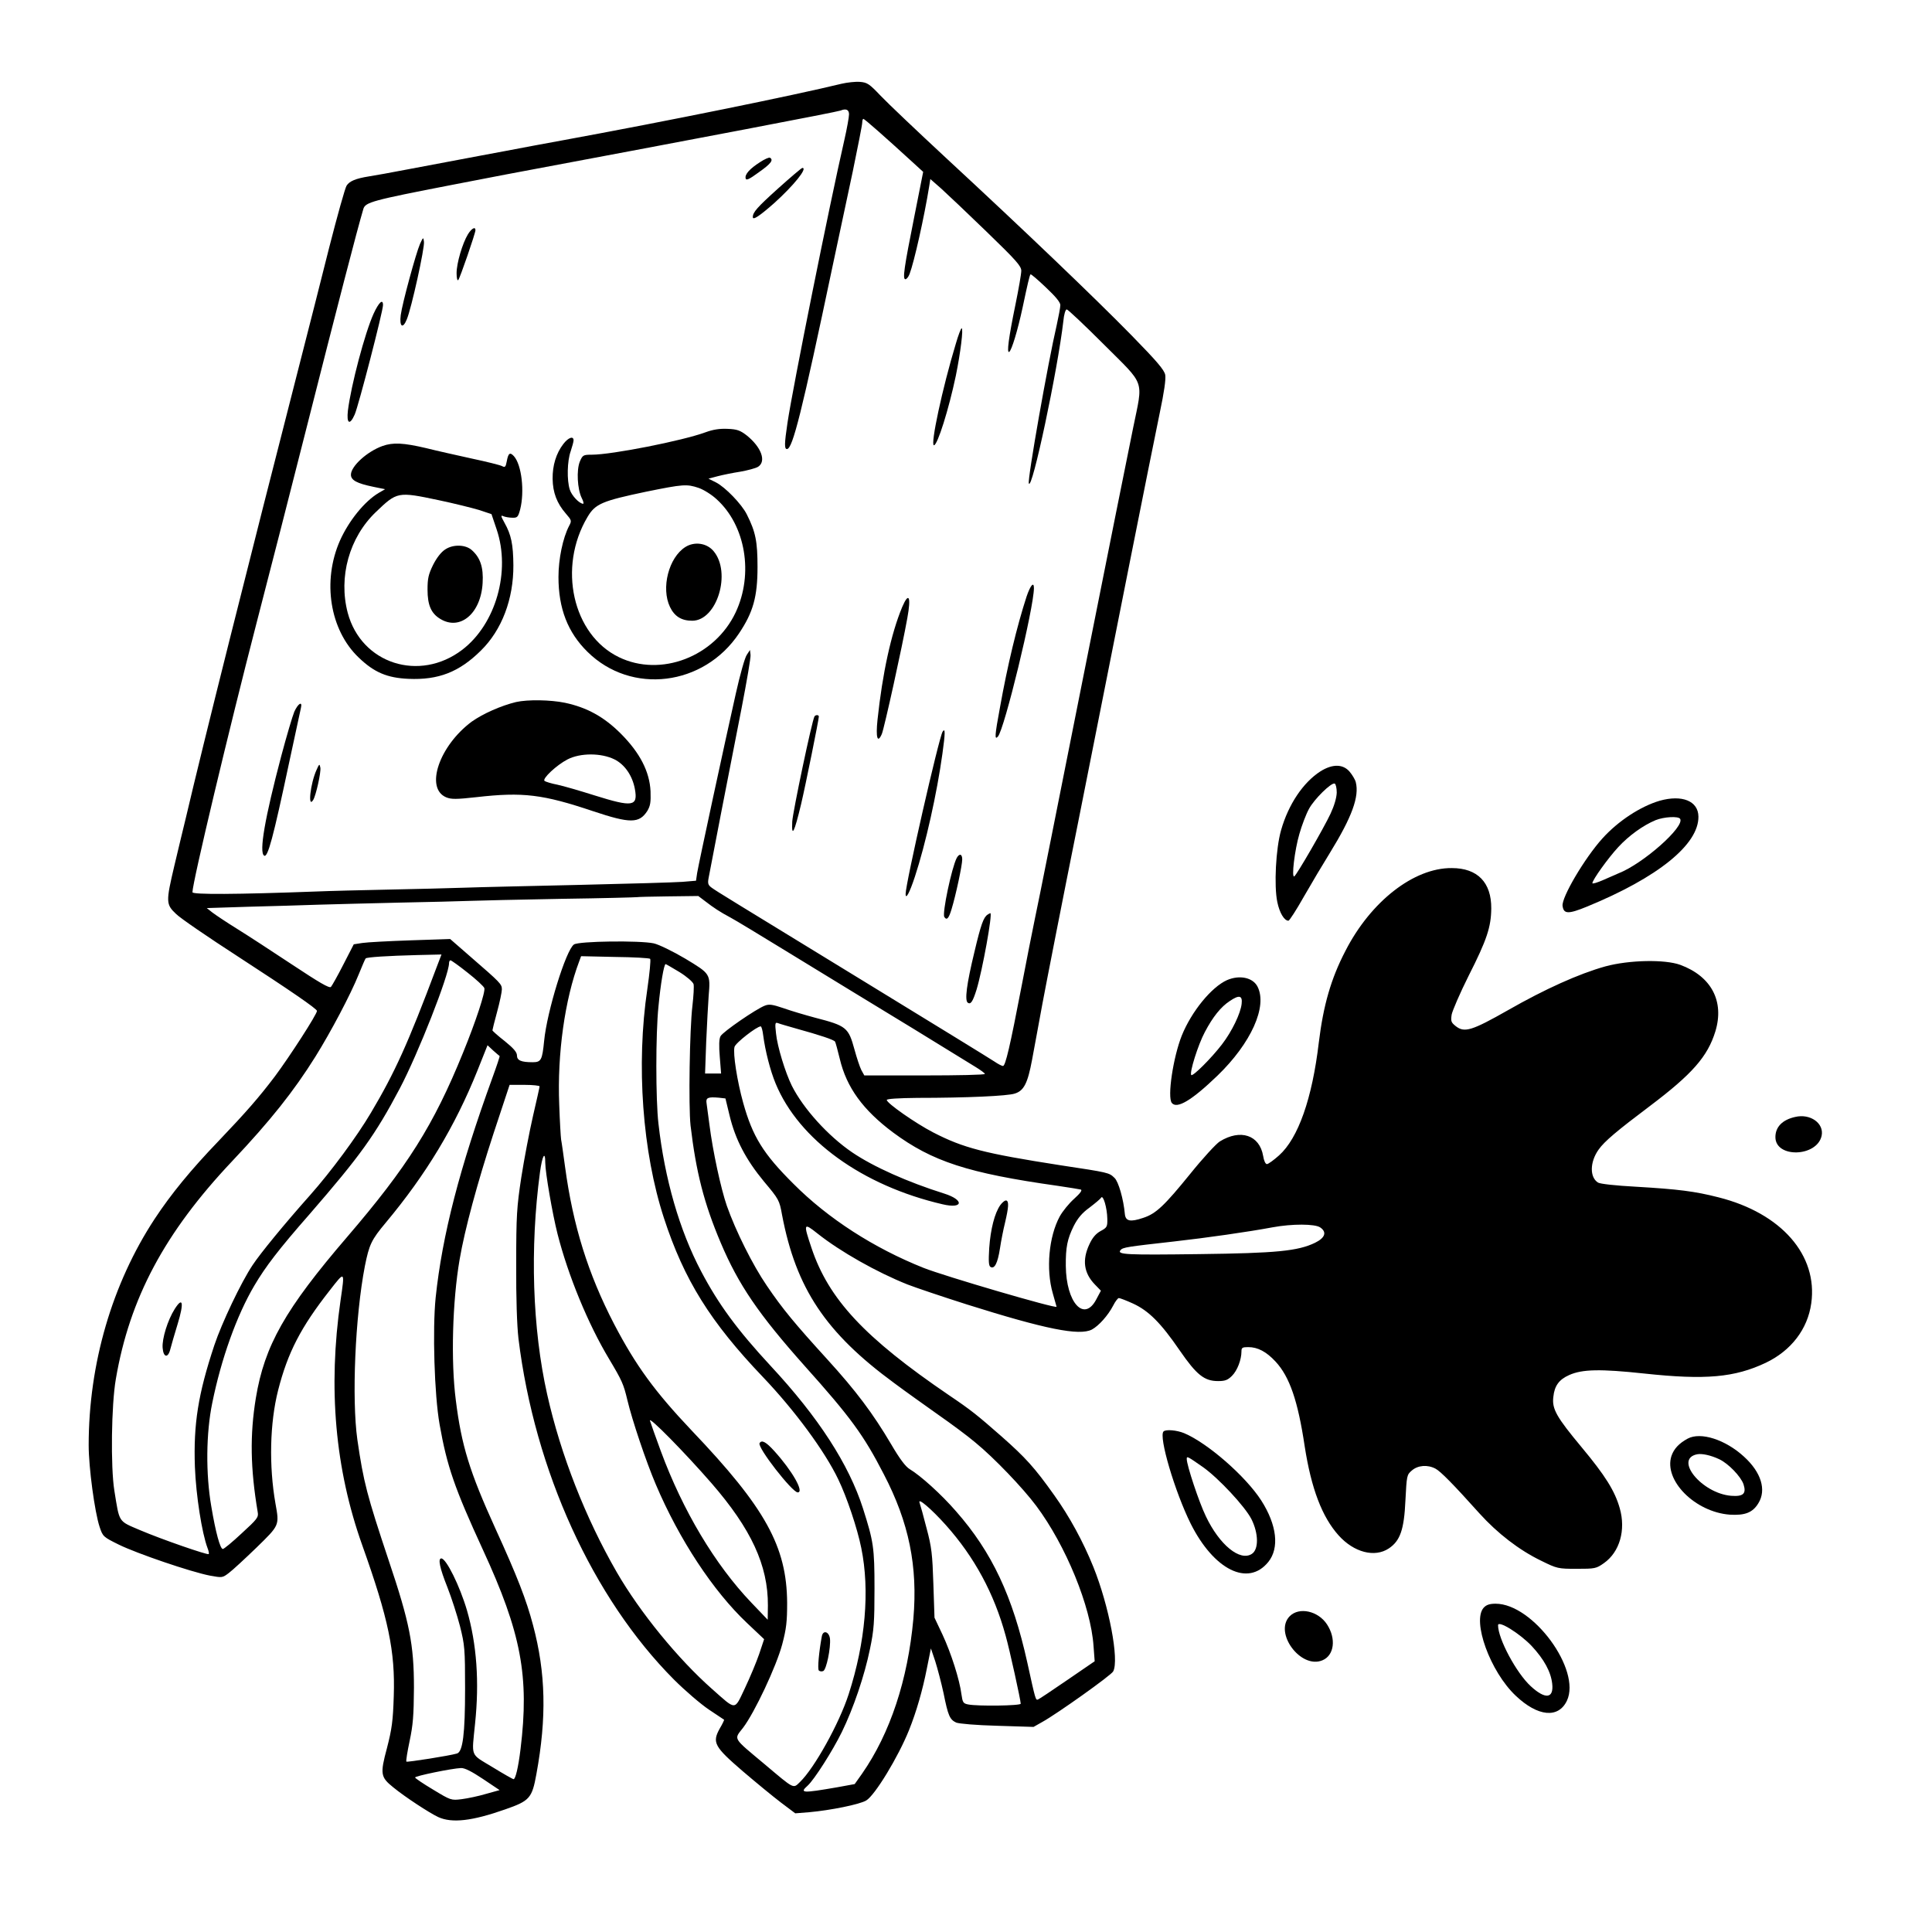
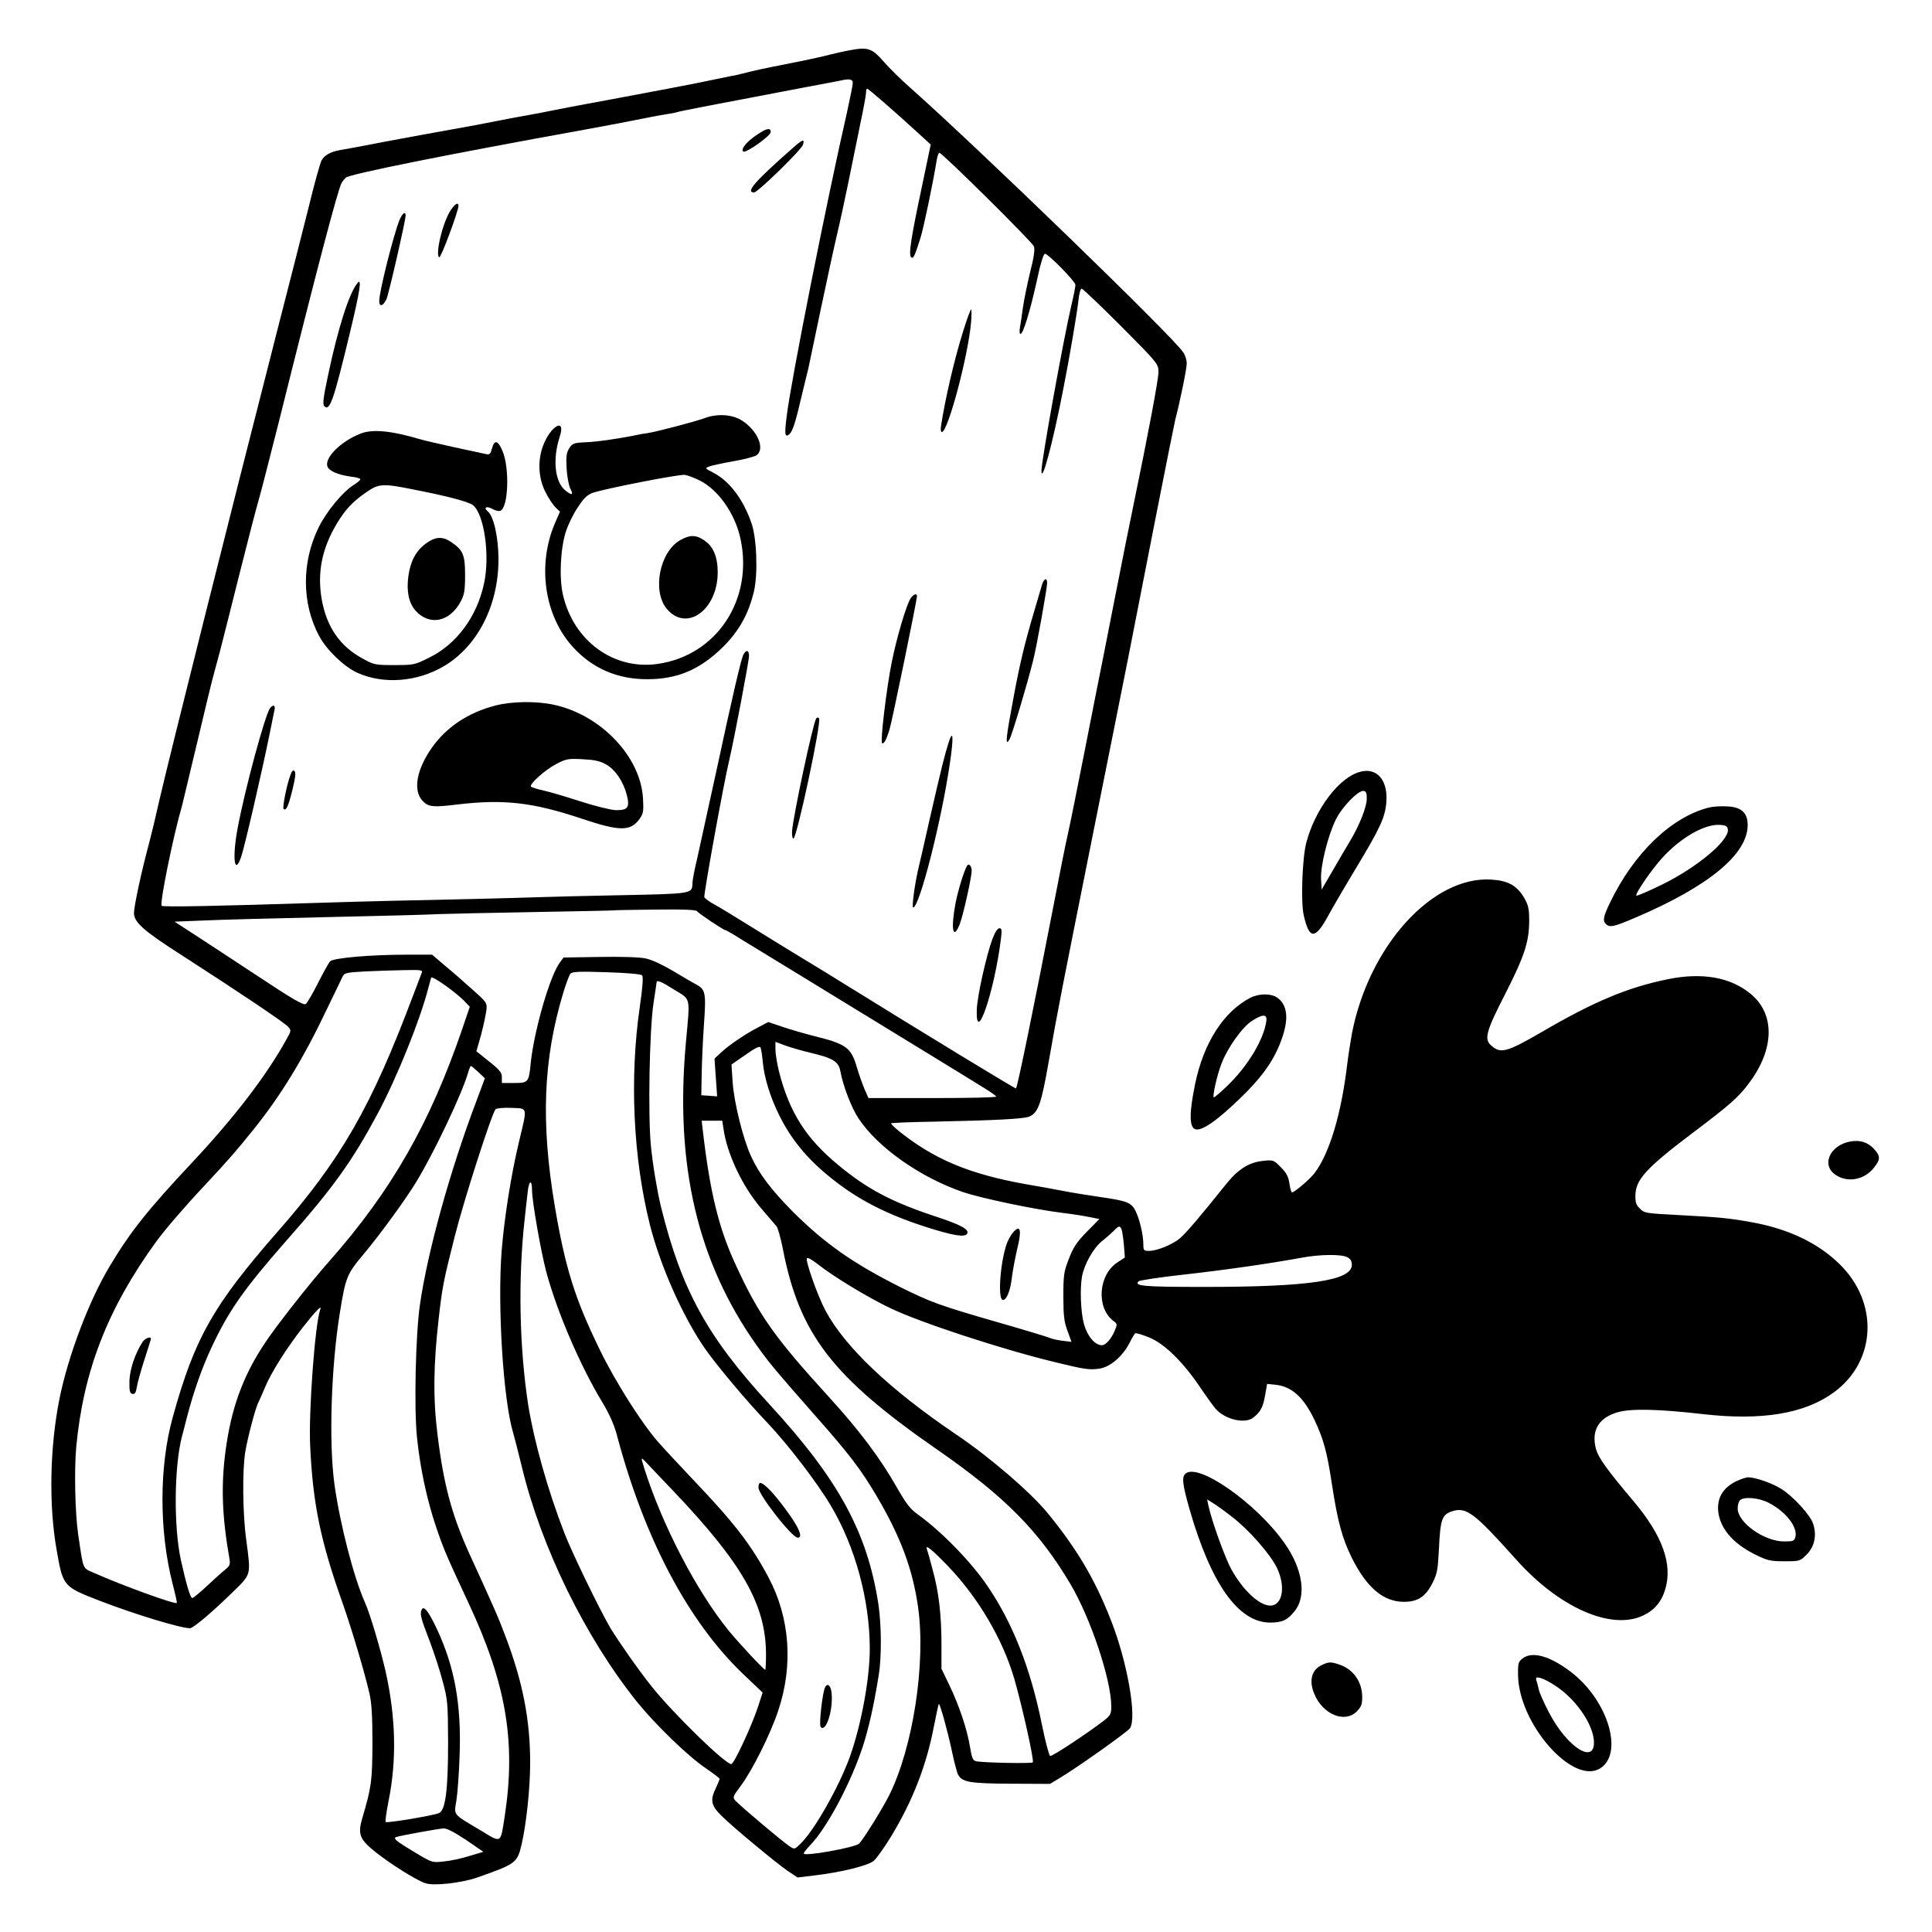
<svg xmlns="http://www.w3.org/2000/svg" version="1.0" width="1024pt" height="1024pt" viewBox="0 0 1024 1024" preserveAspectRatio="xMidYMid meet">
  <g transform="translate(0,1024) scale(0.1,-0.1)" fill="#000000" stroke="none">
-     <path d="M4460 9796 c-255 -62 -917 -197 -1485 -301 -77 -14 -212 -39 -300 -56 -88 -16 -196 -37 -240 -45 -44 -8 -161 -30 -260 -49 -99 -19 -198 -37 -220 -40 -69 -11 -103 -25 -118 -49 -8 -12 -49 -159 -92 -327 -42 -167 -108 -428 -147 -579 -287 -1120 -520 -2048 -613 -2445 -15 -60 -42 -175 -61 -254 -45 -191 -45 -204 9 -255 23 -23 171 -124 327 -225 274 -178 420 -278 420 -289 0 -18 -144 -241 -223 -347 -84 -111 -152 -189 -298 -342 -148 -154 -252 -281 -339 -413 -226 -344 -350 -769 -350 -1200 0 -118 32 -355 58 -433 17 -51 19 -53 102 -94 96 -47 380 -144 482 -164 66 -12 67 -12 101 14 19 14 85 75 146 134 123 120 122 117 101 234 -35 199 -30 427 14 600 51 200 120 334 274 530 81 104 80 105 57 -53 -67 -465 -29 -894 115 -1298 139 -390 175 -562 167 -800 -4 -131 -10 -174 -36 -275 -37 -138 -34 -154 33 -208 62 -51 192 -136 239 -158 73 -33 179 -21 355 41 129 45 142 59 165 187 55 299 50 536 -18 790 -35 133 -84 259 -200 513 -136 299 -179 438 -209 678 -27 207 -18 525 20 746 27 159 94 406 180 669 l85 257 80 0 c43 0 79 -4 79 -8 0 -4 -16 -75 -35 -157 -19 -83 -47 -229 -62 -325 -24 -158 -27 -202 -27 -460 -1 -181 4 -325 12 -395 86 -701 394 -1375 824 -1807 59 -59 142 -130 185 -159 43 -29 79 -53 81 -54 1 -1 -9 -23 -24 -48 -40 -73 -28 -95 123 -225 69 -59 159 -133 201 -165 l77 -58 75 6 c111 10 266 41 301 62 46 27 170 231 227 373 39 97 72 212 94 324 l22 109 23 -68 c12 -38 32 -114 44 -169 24 -120 33 -140 67 -156 15 -6 105 -14 218 -17 l192 -6 46 26 c78 43 366 248 376 268 33 60 -22 348 -105 554 -54 134 -127 268 -208 381 -103 145 -151 198 -279 311 -130 114 -161 139 -278 218 -448 305 -638 509 -729 781 -44 131 -42 135 32 76 121 -96 314 -205 477 -270 41 -16 183 -64 315 -106 416 -131 595 -167 662 -133 37 20 86 75 113 127 11 22 25 40 30 40 6 0 40 -13 75 -29 83 -38 148 -103 248 -249 89 -129 130 -162 203 -162 37 0 51 5 74 28 28 28 50 85 50 130 0 19 5 22 36 22 50 0 96 -24 145 -77 74 -80 118 -207 154 -448 35 -225 92 -375 180 -473 81 -90 191 -119 266 -69 60 40 81 99 88 254 7 132 7 136 34 159 32 28 83 32 125 10 27 -14 95 -83 234 -238 95 -105 210 -194 326 -250 85 -42 90 -43 189 -43 96 0 103 1 144 30 84 59 117 176 84 291 -26 92 -77 173 -201 322 -134 161 -159 204 -151 268 6 59 30 92 84 116 69 31 165 33 398 8 325 -35 479 -21 644 57 134 64 222 178 241 315 36 255 -158 478 -492 562 -125 32 -214 43 -435 56 -112 6 -191 15 -203 22 -45 28 -44 109 3 175 31 44 98 100 272 231 224 169 306 262 347 396 48 159 -21 291 -186 352 -82 30 -272 26 -397 -8 -140 -39 -320 -120 -516 -232 -192 -109 -231 -121 -277 -85 -25 20 -27 26 -22 61 4 21 44 114 90 206 97 191 119 259 120 357 1 138 -73 214 -209 214 -201 2 -430 -177 -564 -439 -77 -148 -117 -289 -141 -485 -35 -297 -109 -508 -211 -599 -28 -25 -57 -46 -64 -46 -8 0 -16 18 -20 43 -19 111 -120 145 -230 77 -19 -12 -90 -89 -156 -171 -138 -170 -182 -212 -250 -234 -68 -23 -93 -18 -97 20 -7 79 -34 173 -55 192 -29 28 -29 28 -287 67 -404 63 -513 91 -674 174 -93 48 -246 155 -246 172 0 6 61 10 163 11 259 0 479 10 516 23 48 15 68 55 91 178 11 57 35 191 55 298 20 107 105 542 190 965 84 424 208 1047 275 1385 67 338 138 690 157 782 23 109 33 178 29 201 -5 26 -43 71 -179 210 -195 199 -569 557 -982 939 -154 143 -310 291 -347 330 -60 63 -71 71 -110 74 -24 2 -68 -3 -98 -10z m40 -162 c0 -14 -11 -76 -25 -137 -80 -349 -272 -1305 -301 -1497 -17 -114 -17 -140 -3 -140 30 0 79 196 242 970 31 146 79 372 107 502 27 131 50 247 50 258 0 11 3 20 6 20 6 0 115 -96 258 -227 l59 -54 -46 -232 c-56 -280 -64 -337 -48 -337 6 0 16 12 22 28 24 63 77 298 104 465 l6 38 57 -50 c31 -28 140 -131 241 -229 156 -151 184 -182 184 -207 0 -17 -14 -97 -31 -180 -36 -175 -47 -259 -33 -250 13 8 45 114 71 235 26 123 37 171 42 176 3 2 39 -29 81 -69 51 -48 77 -79 77 -94 0 -12 -9 -60 -19 -105 -47 -202 -156 -819 -148 -840 16 -46 153 601 183 860 3 34 11 62 18 62 6 0 95 -84 198 -187 221 -221 207 -180 154 -440 -19 -92 -139 -690 -266 -1328 -127 -638 -241 -1212 -255 -1275 -13 -63 -45 -223 -70 -355 -62 -323 -86 -425 -99 -425 -6 0 -27 11 -46 24 -19 13 -327 202 -685 421 -727 445 -781 477 -813 500 -19 14 -22 22 -16 53 8 45 106 550 175 901 27 140 49 266 47 280 l-3 26 -17 -26 c-10 -14 -36 -106 -58 -205 -59 -262 -197 -902 -205 -951 l-6 -41 -72 -6 c-40 -3 -283 -10 -542 -16 -258 -6 -535 -12 -615 -15 -80 -3 -260 -7 -400 -10 -140 -3 -311 -7 -380 -10 -429 -16 -660 -17 -660 -4 0 51 193 860 339 1424 83 319 176 685 260 1015 174 686 272 1065 307 1183 11 35 46 45 469 127 83 16 211 41 285 55 1046 196 1754 331 1775 339 29 12 45 5 45 -20z m-762 -4171 c44 -34 77 -56 135 -87 23 -12 155 -92 292 -176 138 -84 300 -183 360 -220 100 -60 533 -325 647 -396 26 -16 48 -32 48 -36 0 -5 -144 -8 -320 -8 l-319 0 -16 29 c-8 16 -24 64 -36 108 -32 117 -42 126 -209 169 -52 14 -127 36 -166 50 -59 20 -77 23 -100 14 -47 -18 -223 -139 -235 -162 -8 -14 -9 -50 -4 -110 l7 -88 -43 0 -42 0 6 168 c4 92 10 201 13 243 10 118 10 117 -124 198 -66 39 -140 75 -167 81 -73 16 -398 12 -423 -6 -42 -29 -143 -355 -158 -511 -10 -102 -16 -113 -61 -113 -62 0 -83 10 -83 36 0 17 -18 38 -65 76 -36 28 -65 54 -65 57 0 3 11 48 25 99 14 51 25 105 25 118 0 28 -7 35 -165 172 l-109 95 -211 -7 c-115 -4 -230 -10 -255 -14 l-45 -7 -55 -107 c-30 -59 -60 -112 -66 -119 -9 -8 -63 24 -205 118 -107 71 -239 157 -294 191 -55 34 -113 73 -130 86 l-29 23 219 7 c121 3 290 8 375 11 85 3 279 7 430 11 151 3 316 7 365 9 50 2 270 7 490 11 220 3 401 8 403 9 1 1 74 3 162 4 l161 2 37 -28z m-1424 -350 c-152 -405 -221 -557 -348 -771 -75 -127 -212 -312 -322 -436 -138 -155 -264 -309 -305 -371 -61 -91 -164 -308 -203 -425 -86 -259 -111 -417 -103 -645 6 -152 37 -350 67 -430 6 -15 9 -30 6 -32 -6 -6 -249 78 -364 127 -117 50 -108 37 -136 210 -20 125 -16 454 8 591 73 428 259 776 616 1154 203 215 327 371 442 555 81 130 186 328 229 435 18 44 34 82 37 85 5 7 119 14 274 18 l128 3 -26 -68z m1132 45 c4 -5 -3 -77 -15 -160 -60 -401 -26 -865 88 -1214 107 -328 246 -551 526 -844 166 -174 327 -392 398 -541 45 -93 101 -259 122 -364 46 -225 22 -500 -67 -775 -50 -155 -182 -392 -258 -465 -37 -36 -28 -40 -187 94 -172 144 -164 130 -115 193 61 80 177 326 208 443 22 83 26 121 26 220 -2 298 -115 503 -506 913 -196 207 -296 344 -411 564 -138 266 -218 522 -260 833 -9 66 -18 131 -21 145 -2 14 -7 97 -10 185 -11 270 30 559 106 760 l10 27 179 -4 c99 -1 183 -6 187 -10z m-968 -73 c46 -36 86 -73 89 -82 7 -18 -45 -177 -113 -343 -156 -384 -294 -603 -614 -976 -329 -383 -438 -576 -484 -854 -32 -196 -29 -373 10 -605 5 -27 -3 -37 -85 -112 -49 -46 -94 -83 -100 -83 -14 0 -38 88 -61 225 -30 173 -28 389 5 549 47 232 129 463 223 622 59 100 128 191 294 380 267 308 346 417 477 665 97 184 261 601 261 664 0 8 3 15 8 15 4 0 45 -29 90 -65z m1123 3 c39 -24 71 -52 75 -64 3 -12 0 -63 -6 -115 -15 -124 -21 -533 -10 -634 29 -246 71 -412 160 -622 94 -222 200 -378 446 -654 242 -270 312 -366 418 -572 134 -257 181 -489 157 -767 -29 -323 -123 -607 -272 -821 l-39 -55 -93 -17 c-185 -32 -201 -31 -156 9 35 32 132 184 181 284 61 125 120 298 149 440 21 100 24 142 24 320 0 218 -5 249 -61 425 -75 234 -236 483 -489 755 -177 191 -277 327 -369 502 -115 218 -193 490 -226 782 -15 126 -15 478 0 621 11 118 29 225 38 225 2 0 35 -19 73 -42z m617 -299 c130 -36 202 -60 208 -70 3 -5 14 -46 25 -91 36 -152 123 -271 282 -390 208 -154 397 -216 872 -283 61 -9 116 -18 124 -20 8 -4 -4 -20 -36 -49 -27 -24 -61 -66 -76 -93 -58 -107 -74 -280 -37 -408 11 -38 20 -71 20 -71 0 -12 -594 162 -705 206 -263 105 -506 261 -690 446 -160 159 -216 250 -266 429 -32 115 -55 262 -46 296 5 21 118 109 139 109 4 0 10 -21 13 -47 11 -83 37 -186 66 -256 123 -298 459 -541 885 -640 110 -26 116 23 8 57 -194 61 -375 142 -487 218 -128 87 -259 232 -320 353 -35 71 -77 208 -84 278 -6 54 -5 60 11 54 10 -4 52 -16 94 -28z m-1570 -146 c2 -1 -15 -52 -38 -115 -174 -479 -266 -834 -301 -1166 -17 -168 -7 -514 21 -672 39 -221 79 -337 229 -663 204 -442 247 -672 200 -1057 -12 -99 -27 -160 -37 -160 -4 0 -55 29 -112 64 -120 73 -110 49 -92 231 23 220 9 420 -43 600 -38 129 -110 275 -136 275 -19 0 -8 -52 32 -152 22 -56 52 -149 67 -207 25 -100 27 -120 27 -331 0 -241 -12 -335 -43 -344 -40 -12 -264 -47 -268 -43 -3 3 5 52 17 109 18 85 22 134 23 283 0 229 -23 345 -134 675 -115 345 -133 413 -166 640 -30 216 -12 651 40 920 23 114 34 138 111 230 213 255 367 510 486 807 l53 133 30 -28 c17 -15 32 -28 34 -29z m1219 -316 c31 -128 87 -234 182 -349 79 -94 82 -99 96 -177 74 -390 231 -625 595 -892 63 -47 169 -122 235 -169 66 -46 154 -111 195 -146 99 -81 251 -240 322 -335 157 -210 290 -534 304 -744 l6 -80 -146 -100 c-80 -55 -149 -101 -155 -103 -12 -4 -13 0 -56 196 -78 352 -187 585 -378 802 -77 89 -188 189 -245 223 -22 13 -53 54 -98 131 -98 166 -187 284 -339 451 -173 190 -237 267 -321 391 -74 108 -165 290 -212 424 -31 90 -74 287 -92 430 -6 47 -13 97 -15 112 -5 30 7 35 65 30 l35 -4 22 -91z m-977 -250 c0 -50 38 -271 65 -377 56 -220 162 -478 274 -664 68 -114 76 -132 96 -216 26 -109 99 -326 151 -448 124 -292 304 -565 483 -734 l91 -86 -26 -78 c-15 -44 -49 -125 -76 -182 -57 -120 -44 -119 -174 -4 -180 159 -382 406 -505 619 -165 286 -297 621 -369 943 -78 348 -92 774 -38 1177 12 88 28 117 28 50z m2979 -297 c1 -42 -2 -47 -36 -65 -25 -14 -43 -35 -59 -70 -39 -83 -30 -152 29 -213 l32 -33 -25 -47 c-64 -121 -159 -17 -161 178 -1 99 8 143 42 212 21 41 44 69 83 97 30 23 58 46 62 53 11 18 32 -54 33 -112z m1129 -46 c36 -25 25 -55 -28 -81 -91 -44 -206 -55 -612 -60 -388 -5 -439 -3 -419 21 12 15 35 18 284 46 170 19 394 51 522 75 103 19 225 19 253 -1z m-3228 -1354 c212 -244 301 -437 300 -649 l-1 -76 -87 91 c-192 201 -363 487 -480 804 -27 74 -53 146 -57 160 -8 27 184 -168 325 -330z m1243 -223 c152 -170 256 -363 317 -586 21 -74 80 -343 80 -361 0 -11 -228 -14 -278 -4 -27 5 -30 11 -36 53 -10 79 -55 219 -100 316 l-43 91 -6 180 c-5 155 -9 194 -36 294 -16 63 -33 124 -37 135 -12 31 63 -33 139 -118z m-2453 -1346 l88 -59 -72 -20 c-40 -12 -98 -24 -129 -28 -56 -7 -58 -6 -152 51 -52 31 -95 60 -95 64 0 8 195 48 243 50 20 1 57 -18 117 -58z" />
-     <path d="M4029 9381 c-55 -35 -82 -65 -77 -86 2 -13 17 -7 70 32 64 45 79 65 59 77 -4 3 -28 -7 -52 -23z" />
-     <path d="M4124 9241 c-111 -100 -134 -126 -134 -152 0 -18 37 7 114 75 103 93 178 186 149 186 -5 0 -62 -49 -129 -109z" />
-     <path d="M2480 8998 c-29 -48 -60 -153 -60 -206 0 -26 4 -42 9 -36 9 10 91 248 91 264 0 21 -21 9 -40 -22z" />
-     <path d="M2226 8947 c-21 -48 -94 -315 -102 -377 -8 -62 11 -75 32 -23 24 56 96 381 91 412 -3 25 -4 25 -21 -12z" />
-     <path d="M1980 8577 c-46 -102 -119 -377 -136 -513 -8 -70 10 -80 36 -21 20 45 150 547 150 580 0 35 -22 15 -50 -46z" />
-     <path d="M5066 8418 c-71 -234 -136 -538 -116 -538 19 0 79 192 116 368 25 123 41 252 31 252 -4 0 -18 -37 -31 -82z" />
-     <path d="M3740 7949 c-122 -45 -497 -119 -603 -119 -46 0 -49 -2 -64 -37 -18 -45 -13 -145 10 -192 9 -17 12 -31 8 -31 -20 0 -61 43 -71 75 -16 49 -14 152 5 204 8 24 15 50 15 57 0 25 -28 15 -54 -19 -38 -49 -58 -114 -57 -185 1 -73 23 -130 70 -184 31 -36 32 -38 17 -66 -33 -64 -56 -175 -56 -270 0 -167 49 -294 154 -397 232 -229 616 -182 803 98 75 112 98 194 98 352 0 135 -10 186 -57 279 -27 54 -114 144 -163 169 l-40 20 49 13 c27 7 81 18 120 24 39 7 81 18 94 26 45 29 17 104 -60 166 -35 27 -51 33 -102 35 -42 2 -78 -4 -116 -18z m-37 -295 c26 -9 68 -35 94 -59 155 -139 198 -397 102 -601 -111 -235 -397 -345 -619 -237 -245 119 -325 476 -166 743 41 70 78 85 311 134 197 40 215 41 278 20z" />
-     <path d="M3633 7341 c-89 -56 -130 -218 -82 -318 24 -50 61 -73 118 -73 131 0 209 255 113 369 -36 43 -101 52 -149 22z" />
-     <path d="M2027 7876 c-81 -29 -167 -107 -167 -152 0 -29 31 -46 118 -64 l63 -13 -33 -19 c-76 -45 -159 -148 -206 -253 -95 -215 -54 -474 99 -620 82 -79 151 -108 264 -113 159 -7 269 36 384 150 111 109 173 273 172 452 -1 110 -11 161 -47 225 -20 36 -21 42 -6 35 9 -4 31 -8 47 -8 27 -1 31 3 42 44 24 95 8 236 -33 282 -21 23 -30 17 -38 -27 -6 -31 -9 -34 -26 -25 -10 5 -81 23 -157 39 -76 17 -186 41 -245 56 -120 28 -175 31 -231 11z m298 -287 c81 -17 177 -41 214 -52 l66 -22 27 -80 c76 -223 -4 -503 -182 -639 -227 -173 -535 -74 -607 196 -50 190 8 399 149 534 113 108 115 109 333 63z" />
-     <path d="M2360 7328 c-22 -14 -46 -45 -65 -83 -24 -49 -29 -71 -29 -130 0 -82 19 -126 67 -155 105 -65 216 28 225 190 5 82 -12 134 -57 174 -33 30 -99 32 -141 4z" />
-     <path d="M5441 7078 c-51 -157 -101 -364 -141 -588 -28 -150 -29 -174 -11 -154 34 36 191 683 191 787 0 37 -19 14 -39 -45z" />
-     <path d="M4782 7023 c-59 -141 -105 -353 -131 -598 -10 -95 0 -128 23 -75 13 32 108 462 135 614 21 114 8 141 -27 59z" />
-     <path d="M2735 6519 c-79 -19 -176 -62 -235 -104 -172 -128 -249 -353 -135 -401 27 -11 53 -11 161 1 246 28 351 15 619 -75 195 -65 243 -65 286 2 16 27 19 46 17 104 -5 104 -56 204 -158 306 -88 88 -178 138 -295 163 -77 16 -198 18 -260 4z m522 -304 c54 -27 95 -86 108 -157 17 -93 -12 -97 -213 -34 -76 24 -165 50 -198 57 -32 6 -63 16 -68 20 -13 12 64 84 122 114 68 35 178 35 249 0z" />
-     <path d="M1560 6468 c-10 -24 -41 -129 -69 -234 -87 -329 -119 -512 -91 -529 19 -12 47 90 134 500 31 143 58 270 61 283 9 38 -15 24 -35 -20z" />
-     <path d="M4317 6443 c-13 -21 -115 -506 -118 -558 -4 -88 11 -58 47 93 23 97 94 448 94 464 0 10 -17 10 -23 1z" />
-     <path d="M4996 6362 c-20 -33 -196 -804 -196 -860 0 -33 21 6 49 91 57 173 117 442 146 652 15 108 16 140 1 117z" />
-     <path d="M1678 6160 c-33 -72 -48 -208 -18 -160 15 25 42 147 38 171 -4 22 -6 21 -20 -11z" />
-     <path d="M5071 5693 c-27 -52 -78 -294 -66 -313 13 -20 24 -8 39 43 22 72 56 231 56 262 0 29 -15 33 -29 8z" />
-     <path d="M5234 5392 c-21 -14 -35 -52 -69 -196 -42 -173 -53 -260 -35 -271 15 -10 26 6 46 70 31 102 86 405 73 405 -2 0 -9 -4 -15 -8z" />
-     <path d="M926 3302 c-37 -58 -68 -158 -64 -206 4 -52 29 -56 41 -6 5 19 22 79 39 134 34 112 27 146 -16 78z" />
-     <path d="M4026 2591 c-14 -21 173 -261 202 -261 36 0 -28 113 -123 218 -45 50 -68 62 -79 43z" />
-     <path d="M4356 1568 c-15 -80 -24 -174 -16 -182 5 -5 15 -6 23 -3 17 6 41 124 36 172 -5 37 -36 47 -43 13z" />
-     <path d="M5302 3853 c-30 -42 -52 -128 -59 -229 -4 -69 -3 -93 7 -99 21 -13 38 20 50 98 6 40 18 101 27 137 19 81 21 112 7 117 -7 2 -21 -9 -32 -24z" />
-     <path d="M6999 6152 c-92 -59 -170 -175 -209 -312 -28 -98 -38 -295 -20 -381 12 -58 37 -99 59 -99 5 0 42 57 82 128 40 70 102 174 138 232 117 190 156 298 137 374 -3 13 -18 38 -32 55 -35 42 -91 43 -155 3z m86 -113 c-1 -28 -13 -69 -33 -112 -35 -75 -179 -324 -192 -332 -16 -10 2 140 27 225 13 46 36 106 51 133 28 52 118 140 136 134 6 -2 11 -24 11 -48z" />
-     <path d="M8797 5996 c-102 -30 -220 -107 -304 -200 -94 -104 -218 -314 -211 -358 6 -43 30 -44 130 -3 375 154 592 329 590 477 -1 83 -87 117 -205 84z m108 -96 c26 -41 -196 -238 -327 -289 -12 -5 -49 -21 -80 -35 -32 -14 -58 -22 -58 -17 0 17 84 134 137 191 57 62 133 116 198 143 45 18 121 22 130 7z" />
-     <path d="M6503 5045 c-82 -37 -187 -165 -239 -293 -46 -115 -78 -328 -53 -358 27 -33 105 13 242 145 178 172 266 367 212 472 -25 48 -95 63 -162 34z m78 -125 c-5 -50 -51 -146 -104 -215 -55 -72 -154 -171 -163 -163 -11 11 36 161 72 228 42 80 85 134 133 165 49 33 67 29 62 -15z" />
-     <path d="M9515 4320 c-68 -15 -105 -53 -105 -107 0 -112 220 -106 245 7 14 66 -60 119 -140 100z" />
-     <path d="M6167 2653 c-27 -26 60 -320 144 -489 123 -245 304 -335 411 -203 60 74 46 196 -37 326 -83 129 -285 305 -409 357 -39 16 -97 21 -109 9z m209 -189 c82 -58 223 -209 257 -276 38 -76 39 -160 2 -184 -63 -41 -172 48 -244 200 -36 74 -101 270 -101 303 0 17 4 14 86 -43z" />
-     <path d="M8945 2615 c-46 -25 -73 -54 -86 -92 -42 -129 125 -297 309 -311 81 -5 122 11 152 61 43 70 15 163 -76 246 -99 91 -230 133 -299 96z m167 -109 c49 -23 115 -92 129 -133 16 -50 -1 -66 -66 -61 -155 13 -304 195 -180 220 26 5 72 -5 117 -26z" />
-     <path d="M7864 1719 c-63 -70 34 -339 170 -467 117 -111 226 -121 271 -26 77 163 -180 514 -378 514 -32 0 -49 -6 -63 -21z m255 -204 c65 -70 101 -136 108 -199 9 -79 -36 -85 -114 -13 -76 70 -173 251 -173 323 0 28 117 -45 179 -111z" />
-     <path d="M6836 1674 c-86 -87 58 -282 173 -234 63 26 74 115 24 191 -47 71 -147 93 -197 43z" />
+     <path d="M4535 9979 c-27 -4 -86 -16 -130 -27 -44 -12 -152 -35 -240 -52 -88 -17 -182 -37 -210 -45 -27 -7 -63 -16 -80 -18 -16 -3 -84 -17 -150 -31 -66 -14 -268 -52 -450 -86 -181 -33 -348 -65 -370 -70 -22 -5 -69 -14 -105 -20 -36 -6 -108 -20 -160 -30 -52 -11 -160 -31 -240 -45 -80 -14 -242 -44 -360 -66 -118 -23 -226 -43 -240 -45 -49 -9 -81 -27 -96 -55 -8 -16 -39 -127 -68 -247 -30 -119 -102 -404 -161 -632 -253 -988 -582 -2300 -630 -2510 -19 -85 -44 -189 -55 -230 -39 -143 -80 -334 -80 -369 0 -49 50 -94 255 -225 297 -191 541 -355 561 -377 19 -21 18 -22 -9 -70 -107 -193 -275 -412 -501 -653 -234 -250 -325 -364 -435 -548 -110 -184 -220 -474 -266 -703 -51 -255 -57 -562 -15 -799 34 -195 34 -195 230 -271 181 -70 427 -145 477 -145 17 0 119 86 225 190 102 100 98 87 73 280 -19 137 -21 369 -5 465 13 77 55 237 70 263 5 9 21 46 36 82 33 78 113 205 200 316 69 88 103 122 91 92 -27 -74 -62 -539 -53 -722 14 -308 56 -508 173 -836 48 -137 116 -365 141 -475 12 -51 16 -123 16 -265 -1 -201 -5 -230 -53 -394 -26 -88 -16 -114 70 -183 81 -64 213 -147 262 -164 45 -16 190 0 277 30 205 72 212 77 235 177 25 109 45 297 45 432 0 225 -39 426 -129 664 -38 102 -63 159 -191 438 -95 209 -138 367 -171 635 -24 191 -22 370 6 615 19 168 25 199 86 440 48 190 196 651 216 671 5 5 43 9 84 7 88 -4 85 10 39 -183 -42 -177 -76 -394 -91 -572 -23 -292 8 -794 61 -968 5 -16 26 -97 46 -180 103 -427 336 -903 610 -1245 96 -119 270 -288 362 -350 42 -29 77 -55 76 -59 0 -3 -10 -27 -22 -53 -29 -60 -22 -89 32 -142 59 -59 292 -252 352 -293 l51 -34 84 10 c146 17 288 52 320 78 16 14 59 75 96 136 111 185 183 369 223 577 12 63 24 117 26 118 5 7 46 -140 69 -248 12 -58 27 -115 33 -126 22 -40 62 -47 281 -48 l206 -1 55 33 c99 60 355 242 369 262 38 56 -14 353 -101 573 -85 217 -179 376 -335 567 -91 111 -308 298 -488 419 -350 237 -587 462 -690 655 -43 81 -108 267 -98 277 5 5 31 -10 58 -32 81 -64 261 -174 385 -233 156 -75 585 -216 865 -284 163 -40 189 -44 242 -36 57 8 123 65 159 135 13 26 27 50 31 52 5 3 37 -7 72 -21 81 -32 180 -129 270 -262 35 -52 74 -106 85 -118 51 -57 158 -81 201 -44 37 31 49 53 60 115 l11 62 40 -4 c90 -8 154 -66 213 -191 47 -102 64 -162 91 -340 30 -195 54 -283 104 -385 79 -159 168 -235 277 -235 74 0 115 27 152 101 25 49 28 70 34 185 7 152 16 178 73 195 73 22 117 -12 337 -258 227 -254 502 -375 671 -296 60 28 98 72 118 139 40 133 -14 284 -166 465 -146 173 -188 233 -201 279 -26 98 14 166 116 195 69 20 213 17 450 -10 313 -36 541 2 696 116 224 165 238 475 29 679 -112 110 -264 183 -450 219 -129 24 -176 29 -404 41 -172 9 -181 10 -204 34 -20 19 -25 34 -24 70 1 84 58 146 303 331 199 150 242 188 299 264 136 181 139 367 8 474 -107 88 -257 114 -438 77 -212 -43 -391 -118 -667 -279 -190 -110 -220 -118 -272 -70 -35 33 -23 76 75 267 103 202 128 278 129 387 0 70 -4 86 -27 127 -39 65 -84 90 -173 96 -312 20 -648 -350 -739 -813 -8 -44 -20 -120 -26 -170 -31 -260 -94 -469 -172 -572 -25 -33 -107 -103 -120 -103 -4 0 -10 21 -14 48 -5 36 -16 56 -46 86 -37 38 -40 39 -94 33 -76 -8 -133 -44 -201 -130 -135 -169 -208 -254 -240 -281 -40 -33 -121 -66 -163 -66 -28 0 -30 3 -30 35 0 49 -20 134 -41 176 -22 45 -45 54 -184 74 -60 9 -144 22 -185 30 -41 8 -138 26 -215 39 -297 53 -486 132 -673 283 -24 20 -41 37 -39 39 2 3 105 7 228 9 334 7 477 15 505 27 48 22 63 67 104 300 47 268 59 328 238 1223 77 385 159 792 181 905 22 113 85 435 140 715 55 281 105 528 110 550 26 99 61 271 61 299 0 17 -8 44 -19 59 -53 82 -1090 1086 -1452 1407 -47 41 -107 101 -134 132 -57 66 -81 77 -150 67z m-15 -178 c0 -11 -14 -80 -30 -153 -106 -462 -297 -1423 -320 -1611 -13 -100 -10 -118 13 -99 18 15 33 61 67 208 17 71 33 136 35 144 2 8 31 146 64 305 34 160 72 338 86 396 14 58 41 182 60 275 19 93 48 234 64 314 17 80 31 155 31 168 0 12 3 22 6 22 7 0 148 -123 268 -233 l69 -63 -46 -220 c-59 -277 -72 -363 -58 -377 11 -11 18 1 50 103 17 55 66 289 86 413 3 20 10 37 14 37 15 0 493 -473 501 -496 6 -16 0 -58 -20 -136 -15 -62 -33 -149 -39 -193 -6 -44 -13 -92 -16 -107 -2 -16 -1 -28 4 -28 14 0 51 122 86 280 19 91 36 145 43 145 18 0 162 -147 162 -165 0 -9 -9 -56 -21 -106 -42 -179 -159 -825 -159 -878 0 -78 60 145 116 434 33 167 71 391 80 468 3 34 11 62 17 62 6 0 100 -90 209 -199 198 -199 198 -200 198 -244 0 -39 -56 -336 -134 -712 -14 -66 -60 -295 -102 -510 -42 -214 -78 -397 -80 -405 -2 -8 -35 -177 -74 -375 -39 -198 -79 -398 -90 -445 -11 -47 -47 -227 -80 -400 -102 -526 -187 -940 -195 -949 -3 -3 -481 288 -910 554 -55 34 -163 101 -240 147 -77 47 -196 120 -265 163 -69 43 -149 92 -178 108 -30 16 -56 35 -59 42 -4 13 101 596 133 730 27 116 104 523 104 549 0 32 -17 34 -31 4 -13 -31 -55 -209 -144 -623 -42 -192 -87 -398 -100 -456 -14 -58 -25 -116 -25 -130 -1 -57 1 -56 -390 -64 -168 -3 -354 -8 -415 -10 -60 -2 -225 -7 -365 -10 -301 -6 -584 -13 -805 -20 -559 -18 -831 -23 -838 -16 -12 12 62 375 108 531 2 8 38 157 79 330 41 173 81 340 90 370 8 30 22 82 31 115 9 33 54 213 101 400 47 187 94 369 105 405 11 36 60 229 111 430 198 795 308 1212 328 1249 5 10 16 23 24 30 23 19 535 122 1271 255 110 20 243 45 295 56 52 11 113 22 135 25 22 3 47 8 55 11 13 5 208 42 665 129 99 18 189 36 200 38 47 11 65 7 65 -12z m-825 -4391 c7 -11 140 -100 150 -100 3 0 34 -17 68 -39 34 -21 195 -119 357 -218 495 -303 872 -533 942 -577 37 -22 67 -44 68 -48 0 -5 -152 -8 -338 -8 l-339 0 -21 48 c-11 26 -30 79 -41 117 -30 103 -56 122 -231 165 -47 12 -119 33 -161 47 l-77 26 -53 -28 c-70 -36 -155 -94 -198 -134 l-34 -32 7 -100 7 -100 -42 3 -42 3 2 110 c1 61 6 179 12 264 12 171 9 187 -44 215 -18 9 -72 41 -122 71 -52 31 -112 59 -143 65 -32 7 -126 10 -244 8 l-191 -3 -20 -27 c-53 -71 -136 -361 -154 -531 -10 -104 -12 -107 -88 -107 l-65 0 0 30 c0 29 -12 41 -110 118 l-25 20 25 88 c13 49 25 107 28 130 4 39 2 42 -75 110 -43 39 -108 96 -146 127 l-67 57 -134 0 c-189 0 -387 -17 -406 -35 -8 -8 -37 -61 -65 -116 -28 -56 -57 -106 -65 -111 -11 -7 -74 29 -247 144 -127 84 -280 184 -340 223 l-108 70 150 6 c83 4 377 12 655 18 278 6 546 13 595 16 50 2 279 7 510 11 231 4 421 8 422 9 2 1 99 3 217 4 152 2 216 -1 221 -9z m-1460 -327 c-4 -10 -24 -63 -45 -118 -222 -591 -381 -869 -721 -1256 -339 -388 -437 -560 -553 -979 -73 -262 -73 -605 -1 -885 14 -54 24 -99 22 -101 -9 -9 -290 93 -438 159 -63 28 -56 10 -85 207 -16 112 -21 337 -10 460 38 404 166 733 423 1088 45 62 155 190 254 295 139 149 171 187 260 297 147 182 268 381 390 638 39 81 76 158 83 172 11 24 17 25 116 31 58 3 152 6 209 7 95 2 103 1 96 -15z m1168 -12 c7 -7 4 -57 -12 -168 -55 -378 -35 -802 54 -1156 56 -221 176 -489 293 -657 64 -91 219 -276 333 -395 109 -116 261 -314 333 -436 129 -217 206 -500 206 -758 0 -158 -45 -402 -105 -571 -58 -161 -190 -394 -264 -464 -30 -29 -30 -29 -57 -11 -34 22 -263 215 -286 241 -16 18 -14 22 27 77 60 79 159 276 200 401 80 239 62 491 -51 704 -93 175 -181 289 -399 518 -79 83 -164 175 -190 205 -87 100 -226 320 -305 483 -132 270 -184 434 -240 766 -74 443 -61 777 46 1130 14 47 31 91 37 99 10 11 45 13 191 8 104 -3 183 -10 189 -16z m-935 -144 l22 -23 -39 -115 c-172 -503 -375 -859 -706 -1234 -103 -116 -283 -345 -342 -435 -117 -176 -178 -346 -208 -573 -24 -184 -18 -345 21 -568 5 -31 2 -39 -21 -57 -15 -12 -59 -51 -97 -87 -38 -36 -74 -65 -79 -65 -10 0 -31 70 -60 200 -39 178 -36 496 5 655 3 11 15 56 26 100 36 139 81 267 132 375 90 193 172 309 393 561 254 287 352 425 488 679 101 189 225 497 267 663 6 23 13 48 15 55 5 13 136 -80 183 -131z m1108 66 c87 -54 82 -30 59 -283 -58 -647 62 -1158 375 -1600 69 -97 99 -132 329 -394 160 -181 224 -265 303 -398 131 -221 195 -393 224 -596 42 -298 -27 -744 -153 -997 -37 -74 -140 -239 -160 -257 -25 -21 -293 -69 -293 -52 0 5 15 24 34 44 91 94 217 333 280 526 32 101 58 216 84 379 15 94 14 261 -2 370 -58 382 -211 663 -577 1061 -330 358 -467 607 -576 1049 -19 78 -43 219 -53 321 -16 157 -8 618 14 759 8 55 16 103 16 108 0 15 25 5 96 -40z m720 -333 c119 -28 149 -47 158 -97 14 -78 59 -195 97 -252 103 -154 327 -312 555 -390 96 -32 379 -92 529 -110 50 -6 113 -16 141 -22 l51 -10 -66 -67 c-53 -54 -72 -82 -95 -142 -27 -69 -30 -86 -30 -200 0 -104 4 -135 22 -184 l21 -58 -51 6 c-28 4 -59 11 -67 16 -9 4 -127 40 -263 79 -316 91 -364 108 -530 191 -248 125 -396 229 -564 396 -115 116 -180 201 -223 295 -42 90 -91 287 -98 395 l-6 92 74 51 c52 37 75 48 80 39 3 -7 9 -42 12 -78 8 -83 39 -185 88 -283 69 -139 164 -249 309 -358 130 -99 279 -172 470 -233 146 -46 203 -55 216 -35 13 22 -33 47 -157 88 -243 80 -370 147 -526 276 -172 142 -259 280 -314 495 -10 41 -19 94 -19 117 l0 41 48 -18 c26 -10 88 -28 138 -40z m-1760 -103 l34 -32 -44 -118 c-141 -372 -261 -805 -301 -1087 -22 -156 -31 -545 -15 -697 16 -161 53 -334 102 -478 41 -121 57 -156 173 -405 197 -423 250 -730 191 -1120 -24 -156 -15 -150 -131 -80 -148 88 -139 77 -126 157 6 37 14 145 17 238 10 269 -26 468 -119 668 -47 100 -72 131 -83 103 -9 -22 -3 -44 44 -166 22 -58 53 -152 68 -210 27 -100 28 -116 29 -325 0 -255 -14 -361 -49 -375 -30 -13 -276 -54 -282 -47 -3 3 4 54 16 114 43 215 38 441 -16 683 -26 115 -83 308 -109 365 -60 134 -132 413 -162 625 -31 224 -18 624 28 910 31 192 37 207 129 316 83 99 221 288 277 381 94 154 243 468 275 581 5 17 11 32 14 32 3 0 21 -15 40 -33z m1299 -302 c19 -133 101 -304 198 -418 38 -45 76 -89 83 -97 7 -9 22 -62 33 -118 88 -454 262 -680 821 -1067 356 -247 537 -430 703 -710 108 -182 217 -509 217 -649 0 -39 -4 -48 -37 -74 -88 -68 -277 -193 -287 -189 -6 3 -26 78 -44 168 -60 297 -155 538 -289 734 -86 127 -242 287 -368 378 -40 28 -62 57 -109 139 -90 159 -202 308 -362 483 -289 317 -372 434 -494 700 -91 195 -137 387 -175 713 l-6 52 55 0 54 0 7 -45z m-1015 -325 c0 -56 46 -319 75 -430 57 -212 180 -499 299 -695 35 -58 61 -117 74 -165 145 -550 378 -993 671 -1273 l103 -98 -25 -77 c-33 -101 -127 -302 -141 -302 -33 0 -312 272 -425 415 -65 81 -176 240 -215 305 -55 92 -205 402 -244 503 -89 229 -161 487 -192 678 -47 304 -55 669 -19 989 5 47 12 111 16 142 6 63 23 69 23 8z m3125 -207 c3 -10 9 -47 12 -83 l5 -65 -38 -25 c-103 -66 -115 -241 -23 -311 21 -15 21 -19 9 -48 -19 -47 -49 -81 -70 -81 -36 0 -76 47 -94 109 -18 63 -23 190 -11 256 12 65 61 151 106 187 23 18 51 43 63 55 25 27 32 28 41 6z m1195 -146 c18 -9 25 -21 25 -41 0 -83 -225 -117 -784 -117 -324 0 -372 5 -346 30 6 5 116 22 245 36 222 25 450 58 620 89 96 18 208 19 240 3z m-3568 -1243 c365 -384 488 -602 488 -863 0 -45 -2 -81 -4 -81 -8 0 -135 136 -192 205 -172 211 -355 563 -450 865 -18 59 -18 59 10 30 13 -14 79 -84 148 -156z m1451 -393 c163 -170 291 -388 353 -599 41 -143 106 -431 98 -443 -4 -7 -264 -2 -300 6 -18 4 -23 17 -33 77 -15 93 -58 220 -110 328 l-41 85 0 125 c0 160 -14 281 -46 397 -13 51 -27 100 -30 108 -14 34 19 9 109 -84z m-2553 -1453 l92 -63 -74 -22 c-40 -13 -101 -26 -135 -29 -63 -7 -63 -7 -157 50 -99 59 -116 74 -94 80 31 9 225 44 249 45 17 1 59 -21 119 -61z" />
+     <path d="M4017 9529 c-57 -37 -92 -78 -78 -92 12 -12 146 83 146 103 0 24 -20 21 -68 -11z" />
+     <path d="M4199 9453 c-199 -175 -249 -233 -202 -233 19 0 250 225 259 253 10 33 -2 29 -57 -20z" />
+     <path d="M2387 9123 c-42 -66 -81 -233 -59 -247 9 -5 102 246 102 273 0 22 -20 10 -43 -26z" />
+     <path d="M2117 9073 c-33 -84 -107 -379 -107 -428 0 -33 20 -29 38 9 12 24 101 414 102 444 0 25 -18 11 -33 -25z" />
+     <path d="M1894 8739 c-44 -54 -103 -240 -155 -487 -26 -122 -30 -155 -20 -165 29 -28 49 29 136 391 54 224 64 293 39 261z" />
+     <path d="M5106 8488 c-49 -156 -98 -369 -119 -510 -2 -16 0 -28 5 -28 32 0 140 405 155 583 3 37 3 67 0 67 -3 0 -22 -51 -41 -112z" />
+     <path d="M3735 8024 c-51 -19 -258 -73 -305 -80 -19 -2 -45 -7 -58 -10 -80 -17 -207 -36 -267 -38 -65 -3 -71 -6 -88 -32 -15 -23 -17 -44 -14 -104 2 -42 11 -90 19 -108 19 -37 11 -40 -26 -11 -55 44 -68 164 -30 282 36 108 -49 61 -89 -49 -28 -78 -23 -169 13 -240 16 -33 41 -70 54 -83 l24 -23 -24 -55 c-99 -224 -60 -498 95 -665 102 -111 234 -168 391 -168 161 0 280 51 401 170 86 85 136 175 165 295 22 94 15 286 -14 365 -45 128 -117 221 -202 265 -44 23 -45 23 -20 33 14 5 70 17 125 27 55 9 110 24 123 31 51 33 6 137 -82 189 -50 29 -127 33 -191 9z m-28 -330 c99 -48 190 -177 218 -311 69 -323 -128 -618 -440 -662 -232 -33 -444 121 -501 365 -21 91 -14 243 15 336 12 37 40 95 64 130 33 50 50 66 82 77 67 22 458 99 485 94 14 -2 49 -15 77 -29z" />
+     <path d="M3605 7377 c-109 -62 -150 -271 -70 -365 104 -123 268 -5 269 193 0 84 -23 139 -73 172 -43 29 -75 29 -126 0z" />
+     <path d="M1909 7941 c-103 -41 -188 -126 -174 -172 8 -25 54 -45 123 -55 29 -3 52 -10 52 -14 0 -5 -16 -18 -35 -30 -58 -36 -144 -140 -186 -225 -91 -185 -90 -402 2 -575 39 -74 132 -163 201 -195 141 -64 320 -50 464 36 177 107 286 322 286 564 0 116 -25 229 -57 255 -24 20 -7 30 24 13 15 -9 35 -14 43 -10 43 16 50 231 10 320 -24 55 -42 57 -55 8 -7 -27 -12 -32 -30 -28 -12 3 -87 19 -167 36 -80 18 -161 36 -180 42 -159 47 -257 56 -321 30z m285 -296 c185 -36 295 -66 315 -84 58 -52 88 -265 57 -411 -37 -177 -145 -324 -292 -396 -76 -38 -81 -39 -184 -39 -100 0 -108 1 -167 34 -121 65 -192 168 -218 315 -24 142 1 269 81 402 44 73 83 115 154 164 67 47 87 49 254 15z" />
+     <path d="M2275 7371 c-65 -40 -99 -97 -111 -189 -10 -77 3 -137 37 -177 74 -84 183 -63 242 49 18 34 22 58 22 138 0 107 -10 132 -75 176 -40 27 -75 28 -115 3z" />
+     <path d="M5522 7138 c-5 -18 -26 -87 -45 -153 -45 -152 -70 -256 -101 -420 -45 -239 -50 -284 -26 -245 13 21 93 288 126 420 18 69 74 383 74 410 0 31 -18 24 -28 -12z" />
+     <path d="M4826 7068 c-23 -37 -74 -209 -100 -340 -27 -134 -61 -417 -51 -426 9 -9 23 17 40 73 14 46 145 683 145 705 0 18 -19 10 -34 -12z" />
+     <path d="M2624 6500 c-143 -37 -258 -114 -335 -223 -82 -117 -101 -227 -49 -282 30 -32 55 -35 183 -19 248 29 399 12 660 -75 202 -68 259 -68 307 -1 20 28 22 41 18 109 -13 222 -225 443 -474 496 -94 20 -223 18 -310 -5z m587 -311 c49 -27 92 -89 111 -162 17 -66 6 -82 -58 -81 -27 1 -112 22 -189 47 -77 25 -166 51 -198 58 -32 7 -60 16 -63 20 -8 14 73 87 133 119 54 28 64 30 140 26 62 -3 92 -9 124 -27z" />
+     <path d="M1432 6488 c-26 -33 -132 -423 -172 -635 -30 -158 -18 -259 18 -155 18 51 111 454 151 652 12 58 23 115 26 128 6 24 -7 29 -23 10z" />
+     <path d="M4326 6432 c-18 -29 -120 -508 -128 -597 -1 -22 2 -40 7 -40 18 0 151 623 136 638 -5 5 -11 5 -15 -1z" />
+     <path d="M5028 6305 c-21 -66 -39 -138 -99 -400 -27 -121 -56 -247 -64 -280 -18 -81 -33 -195 -25 -195 33 0 150 458 195 767 20 136 17 182 -7 108z" />
+     <path d="M1540 6134 c-19 -48 -44 -173 -37 -181 13 -13 25 12 47 101 15 62 19 91 11 99 -7 7 -14 2 -21 -19z" />
+     <path d="M5126 5652 c-16 -26 -48 -130 -61 -197 -26 -135 -15 -201 20 -118 18 42 65 252 65 288 0 25 -15 41 -24 27z" />
+     <path d="M5260 5263 c-32 -86 -82 -309 -83 -378 -5 -190 94 103 128 378 6 48 5 57 -8 57 -10 0 -24 -22 -37 -57z" />
+     <path d="M756 3128 c-40 -62 -68 -145 -70 -208 -1 -53 2 -65 16 -68 13 -2 18 6 23 35 3 21 21 86 40 145 19 59 35 109 35 112 0 15 -31 3 -44 -16z" />
+     <path d="M4020 2356 c0 -39 178 -266 208 -266 30 0 7 54 -61 146 -68 93 -118 144 -138 144 -5 0 -9 -11 -9 -24z" />
+     <path d="M4374 1299 c-14 -24 -35 -202 -24 -213 28 -28 65 85 58 176 -3 42 -20 60 -34 37z" />
+     <path d="M5376 3715 c-9 -9 -23 -29 -30 -44 -40 -76 -63 -321 -30 -321 20 0 40 51 48 125 4 33 17 100 28 148 23 93 17 125 -16 92z" />
+     <path d="M7208 6149 c-110 -29 -237 -197 -284 -374 -22 -82 -30 -316 -14 -386 29 -127 59 -130 125 -11 26 48 95 166 153 262 128 213 153 267 160 348 9 117 -50 186 -140 161z m36 -144 c0 -41 -37 -135 -84 -215 -15 -25 -56 -94 -91 -155 l-64 -110 -3 55 c-4 71 37 234 79 318 35 69 120 155 147 150 13 -3 17 -13 16 -43z" />
+     <path d="M9058 5960 c-199 -50 -398 -241 -525 -505 -36 -75 -39 -95 -21 -113 19 -19 41 -15 155 34 390 166 596 337 596 491 0 65 -33 96 -110 99 -32 2 -75 -1 -95 -6z m100 -116 c8 -58 -161 -200 -346 -291 -73 -36 -136 -63 -139 -60 -8 9 82 140 139 202 96 105 223 178 303 173 32 -2 41 -7 43 -24z" />
+     <path d="M6628 4952 c-142 -73 -249 -239 -294 -459 -37 -183 -30 -252 23 -238 41 10 106 59 210 158 113 108 175 192 215 290 50 123 47 203 -9 247 -33 25 -96 26 -145 2z m84 -122 c-12 -96 -96 -238 -205 -343 -38 -37 -72 -66 -74 -63 -7 7 17 115 39 173 32 87 112 200 165 233 56 36 79 35 75 0z" />
+     <path d="M9808 4190 c-109 -19 -157 -125 -79 -177 65 -44 155 -26 205 40 33 43 33 59 -1 97 -33 36 -74 49 -125 40z" />
+     <path d="M6282 2428 c-19 -19 -14 -58 23 -188 114 -396 259 -600 427 -600 64 0 92 13 130 61 64 79 43 222 -53 359 -150 214 -463 432 -527 368z m251 -230 c87 -67 199 -195 234 -266 49 -100 31 -202 -34 -202 -58 0 -144 80 -206 191 -33 59 -104 255 -122 338 l-7 34 33 -21 c19 -11 65 -45 102 -74z" />
+     <path d="M9202 2389 c-66 -33 -97 -81 -96 -145 3 -96 73 -183 200 -245 61 -30 77 -34 151 -34 82 0 83 0 119 36 42 42 54 102 34 163 -15 46 -105 144 -168 184 -47 30 -138 62 -176 62 -12 0 -40 -10 -64 -21z m174 -115 c90 -47 153 -128 140 -180 -6 -22 -12 -24 -60 -24 -105 0 -246 100 -246 175 0 17 5 36 12 43 21 21 101 14 154 -14z" />
+     <path d="M8070 1450 c-22 -17 -25 -26 -24 -87 2 -256 287 -583 433 -497 130 77 44 364 -155 514 -111 84 -203 109 -254 70z m177 -147 c101 -67 189 -190 200 -280 17 -144 -138 -51 -238 142 -26 50 -50 104 -53 120 -4 17 -9 38 -13 49 -4 16 -1 18 23 12 15 -4 52 -23 81 -43z" />
+     <path d="M7004 1414 c-53 -26 -67 -83 -38 -152 45 -109 161 -157 225 -93 24 24 29 38 29 76 0 79 -45 145 -117 171 -49 17 -61 17 -99 -2z" />
  </g>
</svg>
